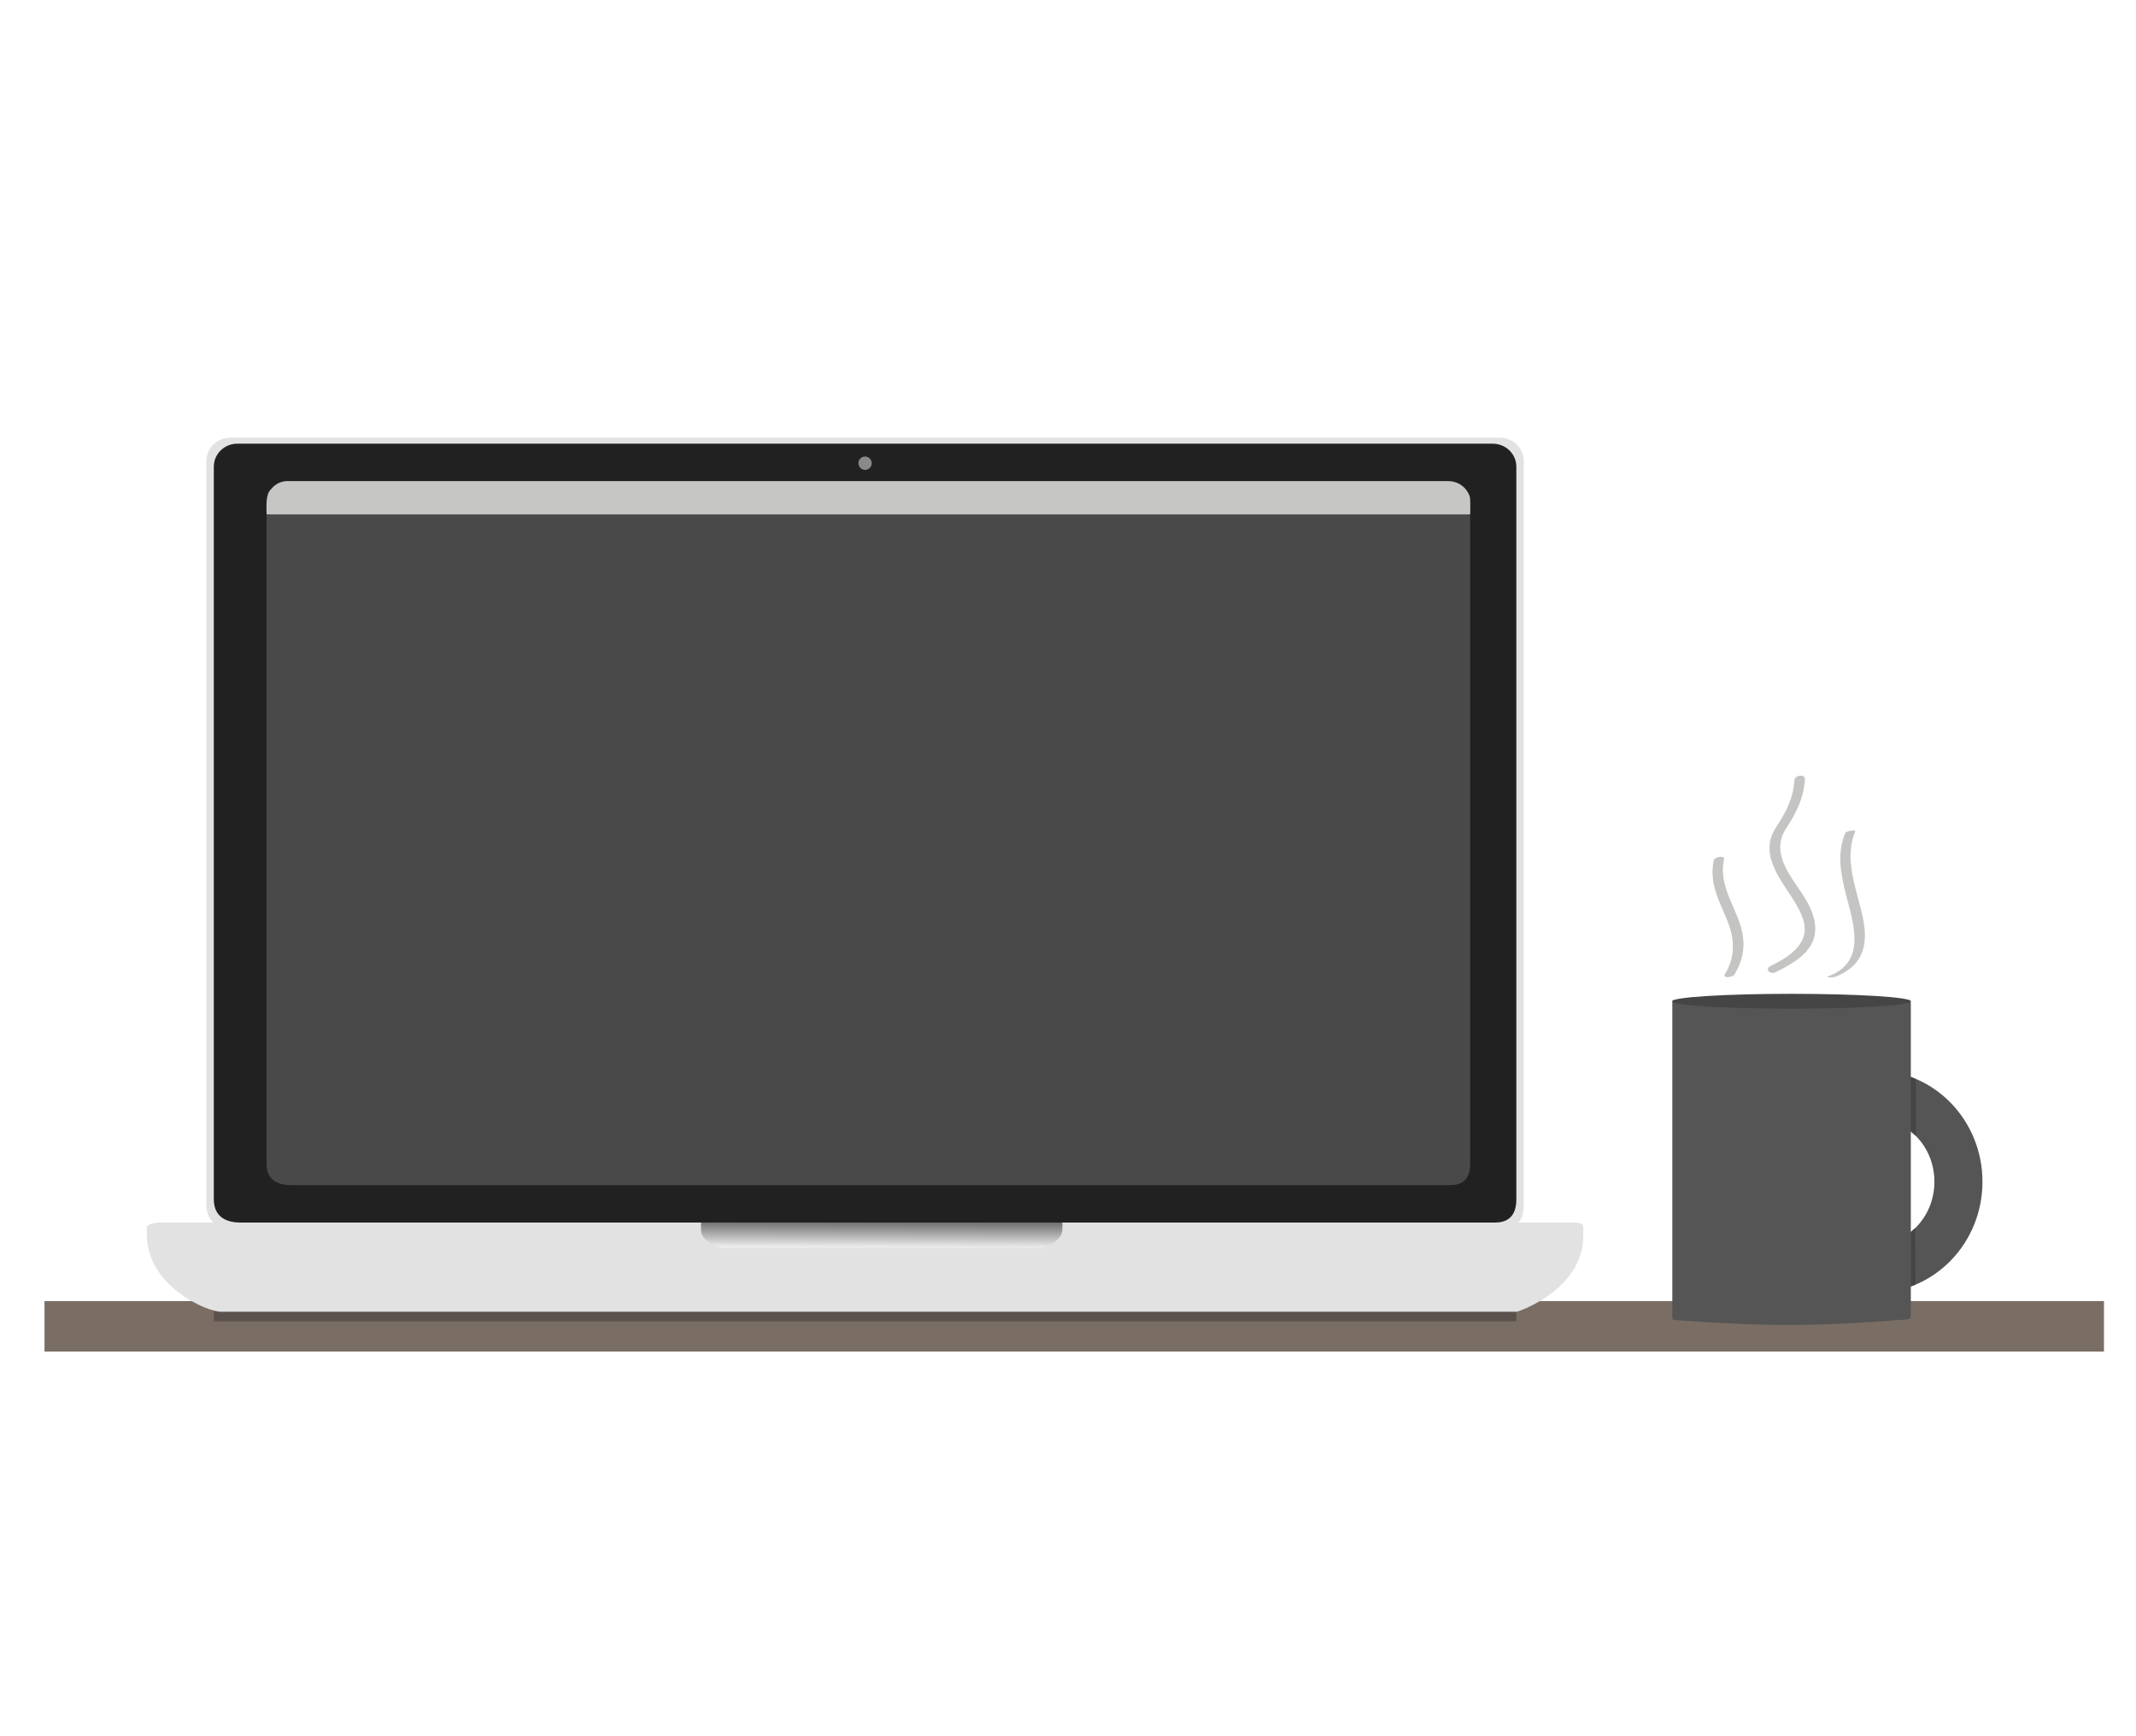
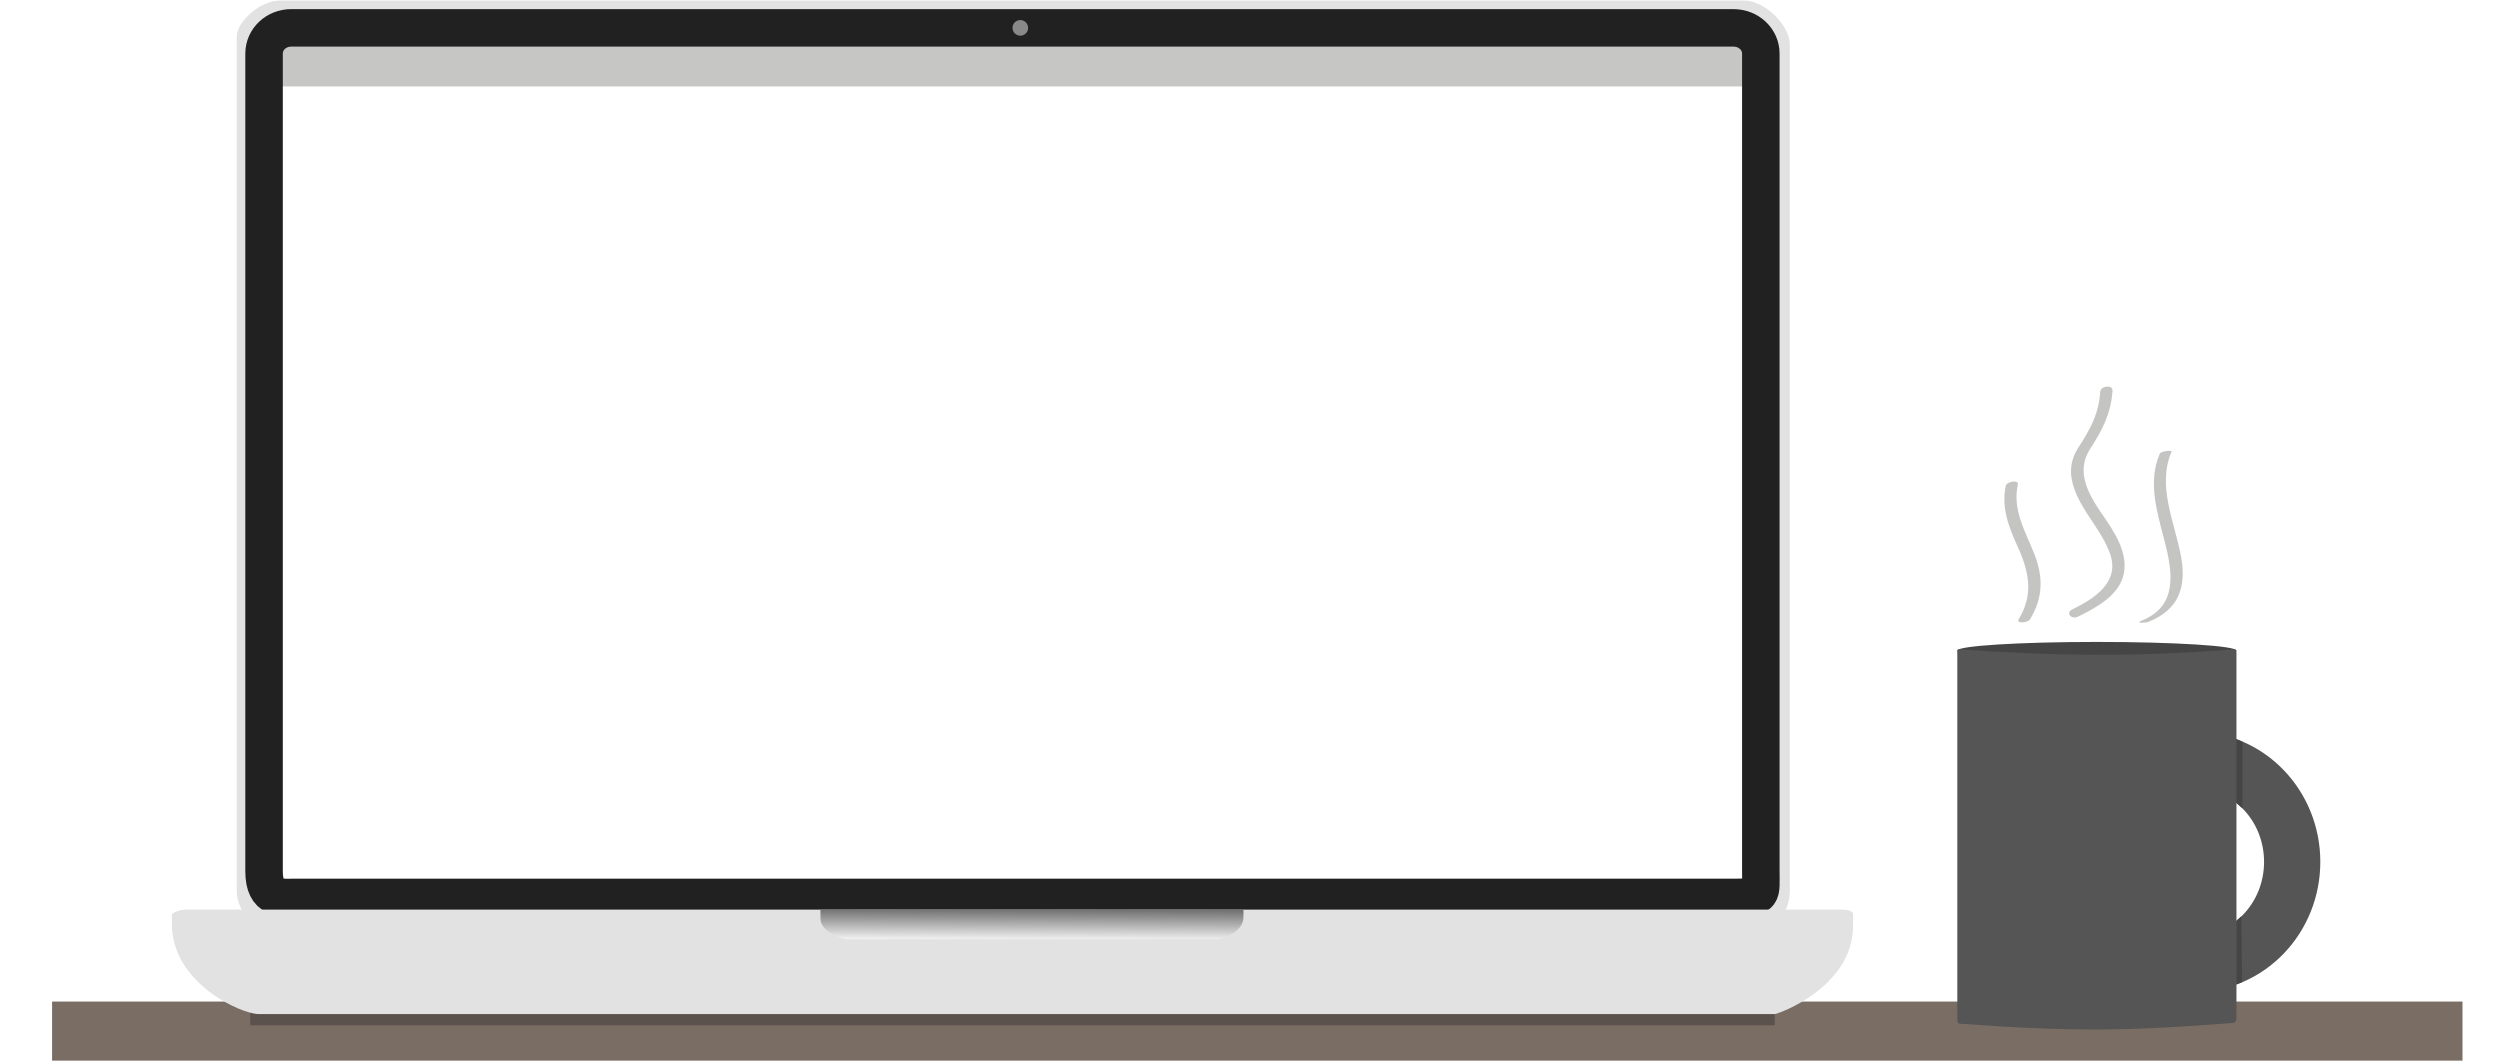
- <svg xmlns="http://www.w3.org/2000/svg" version="1.1" id="Layer_1" x="0px" y="0px" width="800px" height="650px" viewBox="0 0 800 650" enable-background="new 0 0 800 650" xml:space="preserve">
+ <svg xmlns="http://www.w3.org/2000/svg" version="1.1" id="Layer_1" x="0px" y="0px" width="800px" height="339.4px" viewBox="0 166.833 800 339.4" enable-background="new 0 166.833 800 339.4" xml:space="preserve">
+   <rect x="16.666" y="487.332" fill="#7A6D64" width="771.333" height="18.901" />
+   <rect x="80.081" y="489.815" fill="#5C524D" width="487.837" height="5.117" />
+   <path fill="none" stroke="#E2E2E2" stroke-width="6" stroke-miterlimit="10" d="M569.75,451.462c0,5.226-2.182,8.696-8.036,8.696  H88.746c-4.084,0-9.996-1.269-9.996-8.696V178.589c0-2.839,5.75-8.589,11-8.589H558c5.174,0,11.75,6.574,11.75,11.25V451.462z" />
+   <rect x="86.513" y="178.693" fill="#C6C6C5" width="473.987" height="15.807" />
+   <path fill="none" stroke="#212121" stroke-width="12" stroke-miterlimit="10" d="M563.464,445.661  c0.001,7.589,0.911,8.339-7.839,8.339H94.25c-3.984,0-9.75,1-9.75-8.339V183.986c0-4.616,3.906-8.236,8.688-8.236h461.463  c5.047,0,8.813,3.753,8.813,8.236L563.464,445.661L563.464,445.661z" />
+   <path fill="#E2E2E2" d="M592.999,462.982c0,19.808-24.026,28.351-25.081,28.351H82.749c-5.447,0-27.75-9.782-27.75-28.847v-2.856  c0-0.946,3.194-1.714,4.25-1.714h530.084c1.055,0,3.666,0,3.666,1.714V462.982z" />
+   <ellipse fill="#454545" cx="671" cy="375.031" rx="44.667" ry="2.781" />
+   <circle fill="#898989" cx="326.499" cy="175.75" r="2.5" />
+   <linearGradient id="SVGID_1_" gradientUnits="userSpaceOnUse" x1="361.192" y1="336.461" x2="361.255" y2="355.535" gradientTransform="matrix(1 0 0 -1 -31 805)">
+     <stop offset="0" style="stop-color:#FFFFFF" />
+     <stop offset="1" style="stop-color:#000000" />
+   </linearGradient>
+   <path fill="url(#SVGID_1_)" d="M397.892,460.487c0,4.46-6.62,6.88-7.726,6.88H270.749c-1.104,0-8.191-2.344-8.191-6.503  l-0.015-1.854c0-1.002-0.194-1.096,0.911-1.096h133.542c1.104,0,0.911,0.038,0.911,1.04L397.892,460.487z" />
+   <ellipse fill="none" stroke="#545554" stroke-width="18" stroke-miterlimit="10" cx="702.25" cy="442.625" rx="31.25" ry="32.625" />
+   <path fill="#545554" d="M715.667,492.75c0,1.104-0.761,1.411-1.104,1.438c-33.729,2.597-51.15,2.854-87.479,0.229  c-0.688-0.05-0.749-0.562-0.749-1.667V376.633c0-1.104-0.152-2.061,0.491-2.016c29.958,2.083,56.092,2.542,87.842,0.008  c1.102-0.088,1,0.406,1,2.008L715.667,492.75L715.667,492.75z" />
+   <polygon fill="#454546" points="717.575,425.5 715.667,423.834 715.667,403.334 717.575,404.208 " />
+   <polygon fill="#454546" points="715.707,461.41 717.251,460.042 717.451,481.128 715.707,481.822 " />
  <g>
-     <rect x="16.666" y="487.332" fill="#7A6D64" width="771.333" height="18.901" />
-     <rect x="80.081" y="489.815" fill="#5C524D" width="487.837" height="5.118" />
-     <path fill="#E2E2E2" d="M570.696,451.28c0,5.335-2.192,8.878-8.075,8.878H87.346c-4.104,0-10.044-1.295-10.044-8.878V172.708   c0-4.915,4.025-8.769,8.95-8.769h475.366c5.198,0,9.078,3.995,9.078,8.769V451.28z" />
-     <path fill="#212121" d="M567.918,449.173c0,5.254-2.168,8.743-7.984,8.743H90.012c-4.058,0-9.931-1.275-9.931-8.743V174.818   c0-4.84,3.979-8.636,8.849-8.636h470.012c5.14,0,8.977,3.935,8.977,8.636V449.173z" />
-     <path fill="#E2E2E2" d="M592.999,462.982c0,19.808-24.026,28.351-25.081,28.351H82.749c-5.447,0-27.75-9.782-27.75-28.847v-2.856   c0-0.946,3.194-1.714,4.25-1.714h530.084c1.055,0,3.666,0,3.666,1.714V462.982z" />
-     <path fill="#4A494A" d="M550.628,436c0,4.75-2.004,7.903-7.379,7.903h-434.25c-3.75,0-9.177-1.153-9.177-7.903V188   c0-4.375,3.677-7.807,8.177-7.807h434.333c4.75,0,8.296,3.557,8.296,7.807V436z" />
-     <circle fill="#898989" cx="323.999" cy="173.5" r="2.5" />
-     <linearGradient id="SVGID_1_" gradientUnits="userSpaceOnUse" x1="330.192" y1="468.539" x2="330.255" y2="449.465">
-       <stop offset="0" style="stop-color:#FFFFFF" />
-       <stop offset="1" style="stop-color:#000000" />
-     </linearGradient>
-     <path fill="url(#SVGID_1_)" d="M397.892,460.487c0,4.46-6.621,6.88-7.726,6.88H270.749c-1.104,0-8.191-2.344-8.191-6.503   l-0.015-1.853c0-1.002-0.194-1.096,0.911-1.096h133.542c1.104,0,0.911,0.038,0.911,1.04L397.892,460.487z" />
-     <path fill="#C6C6C5" d="M550.628,192.542c0,0,0,0.135-0.503,0.135l-448.532-0.004c-1.969,0.004-1.747,0.048-1.754-0.271   c-0.052-2.248-0.339-7.277,1.5-8.952c0.485-0.442,2.161-3.256,6.661-3.256h434.333c6.46,0.182,8.103,5.631,8.147,5.828   C550.794,187.398,550.628,192.542,550.628,192.542z" />
-     <ellipse fill="none" stroke="#545554" stroke-width="18" stroke-miterlimit="10" cx="702.25" cy="442.625" rx="31.25" ry="32.625" />
-     <path fill="#545554" d="M715.667,492.75c0,1.104-0.761,1.411-1.104,1.438c-33.729,2.596-51.151,2.854-87.479,0.229   c-0.687-0.05-0.749-0.562-0.749-1.667V376.633c0-1.104-0.152-2.061,0.491-2.016c29.958,2.083,56.092,2.542,87.842,0.008   c1.102-0.088,1,0.406,1,2.008V492.75z" />
-     <ellipse fill="#454545" cx="671" cy="375.031" rx="44.667" ry="2.781" />
-     <polygon fill="#454546" points="717.575,425.5 715.667,423.834 715.667,403.334 717.575,404.208  " />
-     <polygon fill="#454546" points="715.707,461.41 717.251,460.042 717.451,481.128 715.707,481.822  " />
    <g>
-       <g>
-         <path fill="#C4C4C3" d="M664.91,364.188c5.69-2.785,13.343-6.858,14.706-13.761c1.388-7.025-3.207-13.656-6.992-19.136     c-4.412-6.386-8.463-13.635-3.785-20.812c3.904-5.99,6.672-11.294,7.164-18.612c0.139-2.063-3.8-1.546-3.922,0.268     c-0.475,7.07-3.147,11.999-6.903,17.761c-2.885,4.427-3.107,8.699-1.307,13.638c2.707,7.425,8.716,13.043,11.351,20.504     c3.198,9.06-4.946,14.301-12.048,17.776C660.805,362.972,662.918,365.162,664.91,364.188L664.91,364.188z" />
-       </g>
+       <path fill="#C4C4C3" d="M664.91,364.188c5.689-2.785,13.343-6.857,14.706-13.761c1.388-7.024-3.207-13.655-6.992-19.136    c-4.412-6.386-8.463-13.635-3.785-20.812c3.904-5.99,6.672-11.294,7.164-18.612c0.139-2.063-3.8-1.546-3.922,0.268    c-0.475,7.07-3.147,11.999-6.903,17.761c-2.885,4.427-3.106,8.699-1.307,13.638c2.707,7.425,8.716,13.043,11.351,20.504    c3.198,9.06-4.945,14.301-12.048,17.776C660.805,362.973,662.918,365.162,664.91,364.188L664.91,364.188z" />
    </g>
+   </g>
+   <g>
    <g>
-       <g>
-         <path fill="#C4C4C3" d="M649.589,365.04c4.2-6.899,4.318-13.494,1.403-20.901c-2.929-7.439-7.066-14.062-5.271-22.381     c0.314-1.458-3.579-0.83-3.863,0.485c-1.551,7.184,1.037,13.414,3.949,19.873c3.56,7.896,4.933,15.046,0.184,22.845     C645.048,366.511,648.934,366.116,649.589,365.04L649.589,365.04z" />
-       </g>
+       <path fill="#C4C4C3" d="M649.589,365.04c4.2-6.899,4.318-13.494,1.403-20.901c-2.93-7.438-7.066-14.062-5.271-22.381    c0.314-1.458-3.579-0.83-3.862,0.485c-1.552,7.184,1.036,13.414,3.948,19.873c3.561,7.896,4.934,15.046,0.185,22.845    C645.048,366.511,648.934,366.116,649.589,365.04L649.589,365.04z" />
    </g>
+   </g>
+   <g>
    <g>
-       <g>
-         <path fill="#C4C4C3" d="M687.5,365.82c9.604-3.835,12.229-10.975,10.45-20.793c-1.993-10.994-7.8-22.62-3.043-33.686     c0.218-0.505-3.396-0.217-3.799,0.722c-3.846,8.945-0.87,18.604,1.466,27.543c2.655,10.161,4.531,21.129-7.264,25.839     C682.961,366.384,686.656,366.157,687.5,365.82L687.5,365.82z" />
-       </g>
+       <path fill="#C4C4C3" d="M687.5,365.82c9.604-3.836,12.229-10.976,10.45-20.793c-1.993-10.994-7.8-22.62-3.043-33.687    c0.218-0.505-3.396-0.217-3.799,0.722c-3.847,8.945-0.87,18.604,1.466,27.542c2.654,10.162,4.531,21.129-7.265,25.84    C682.961,366.384,686.656,366.157,687.5,365.82L687.5,365.82z" />
    </g>
  </g>
</svg>
